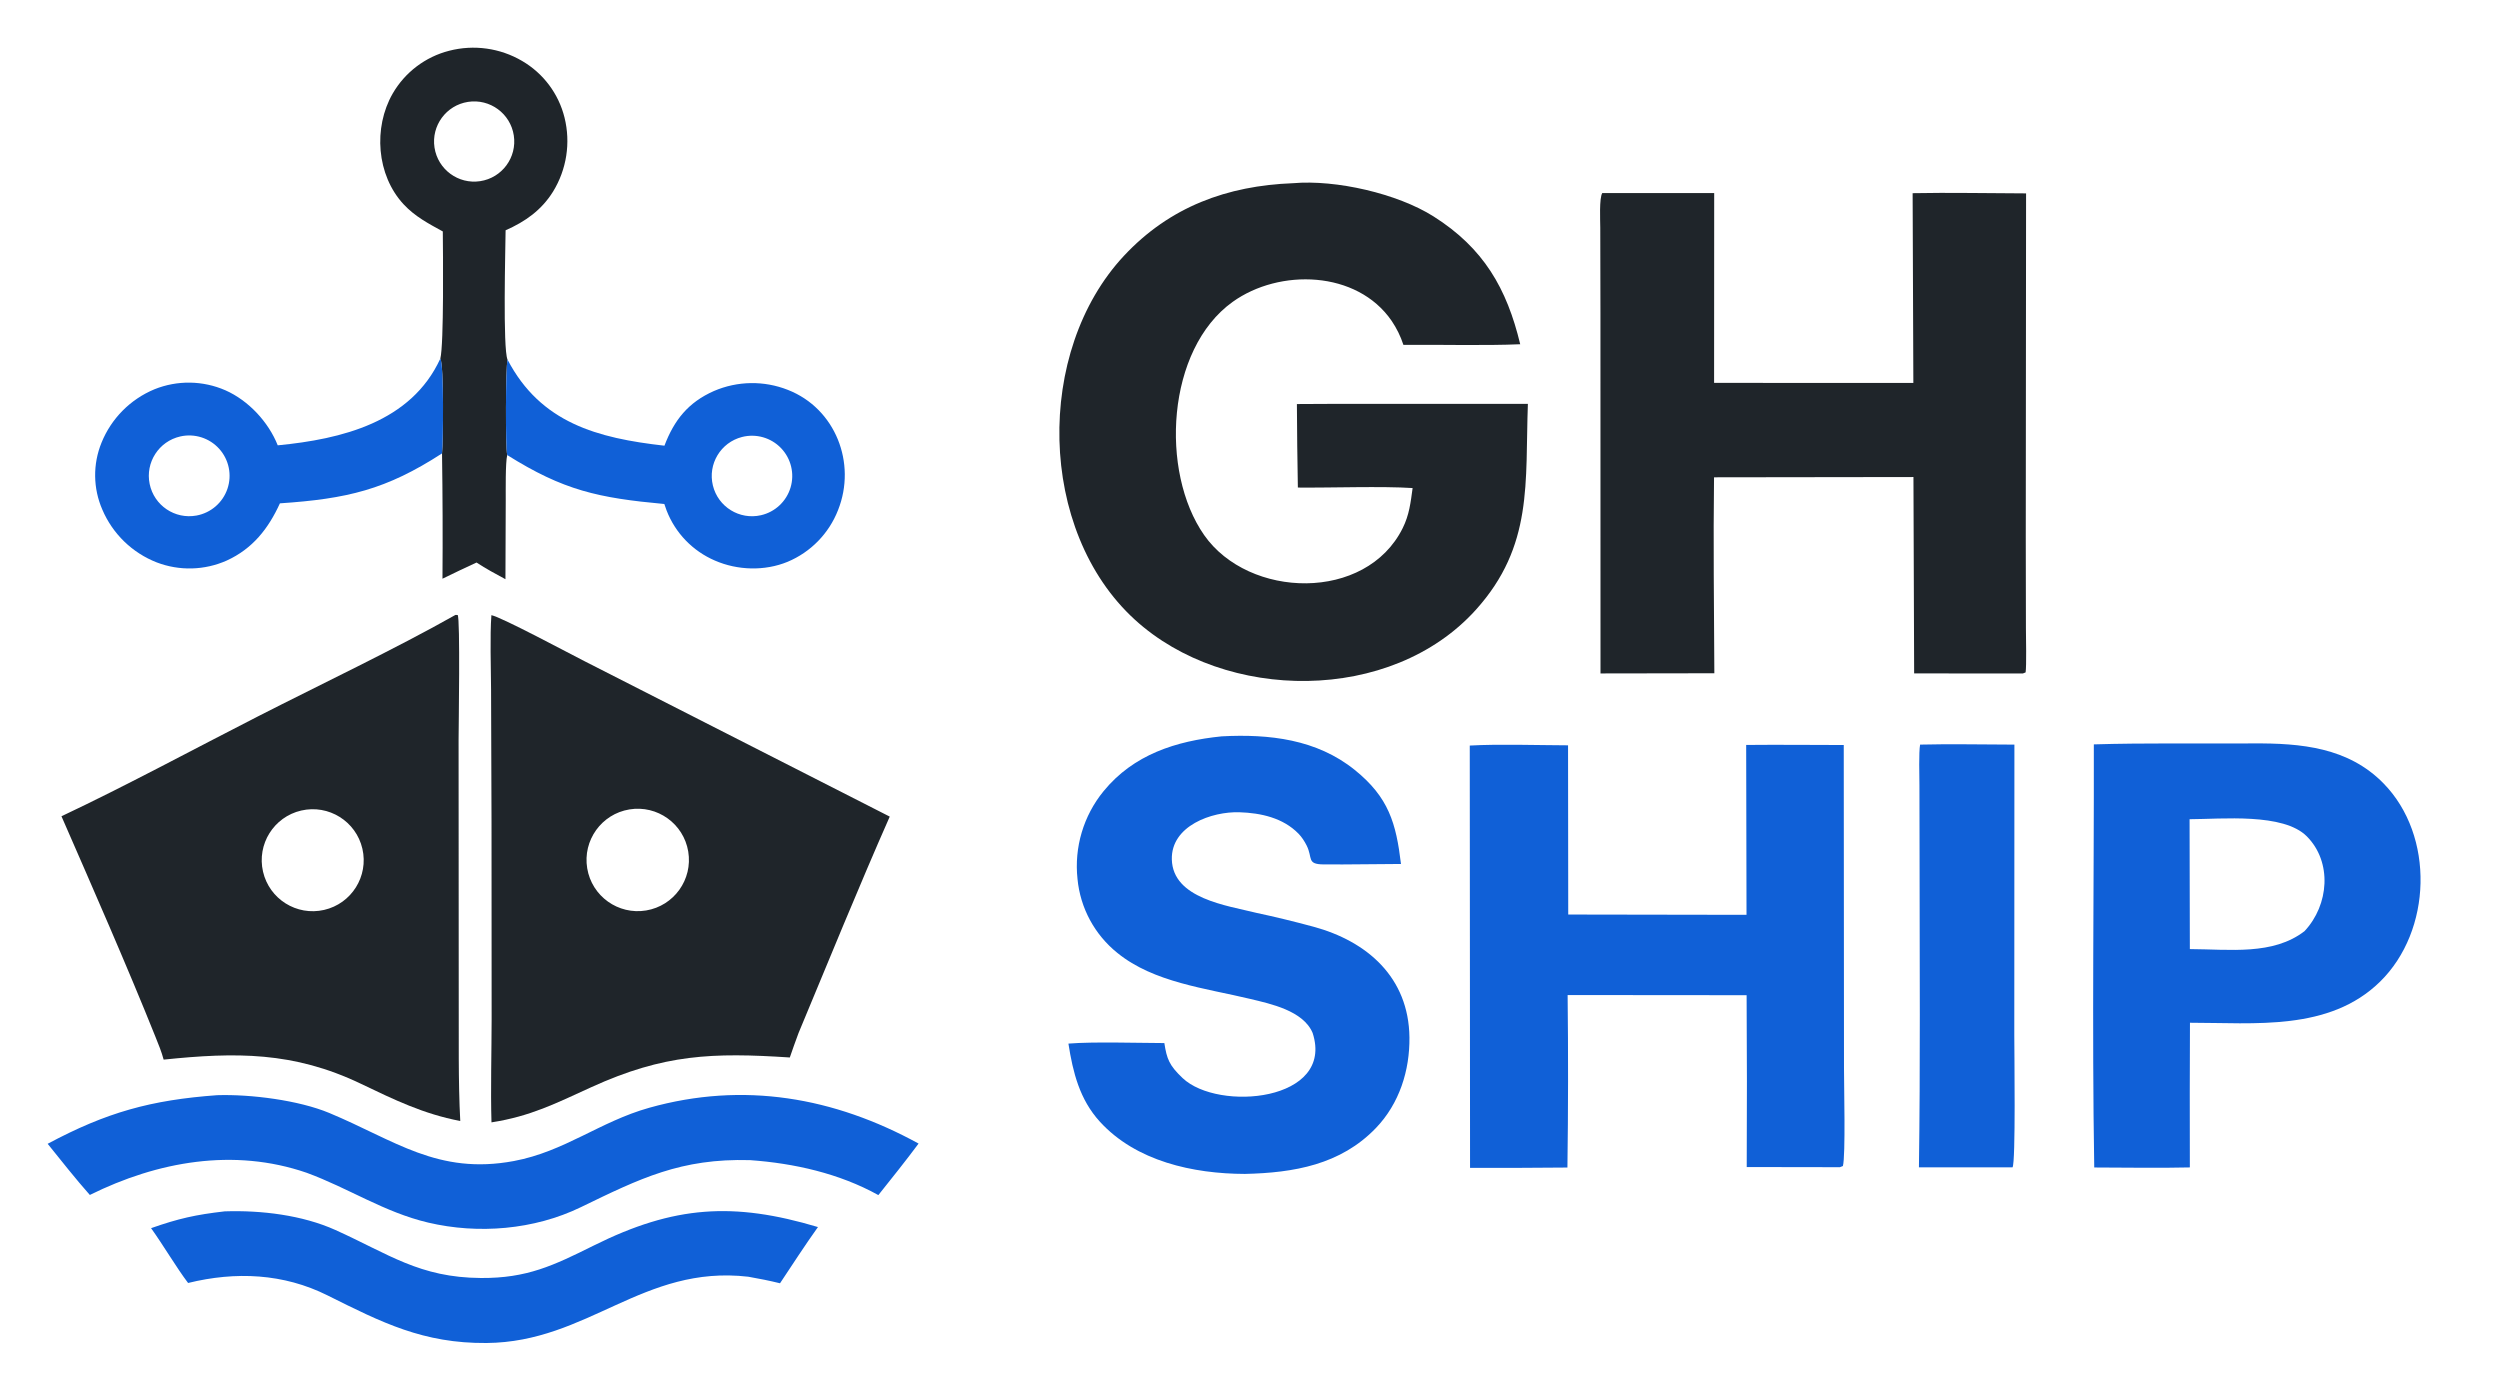
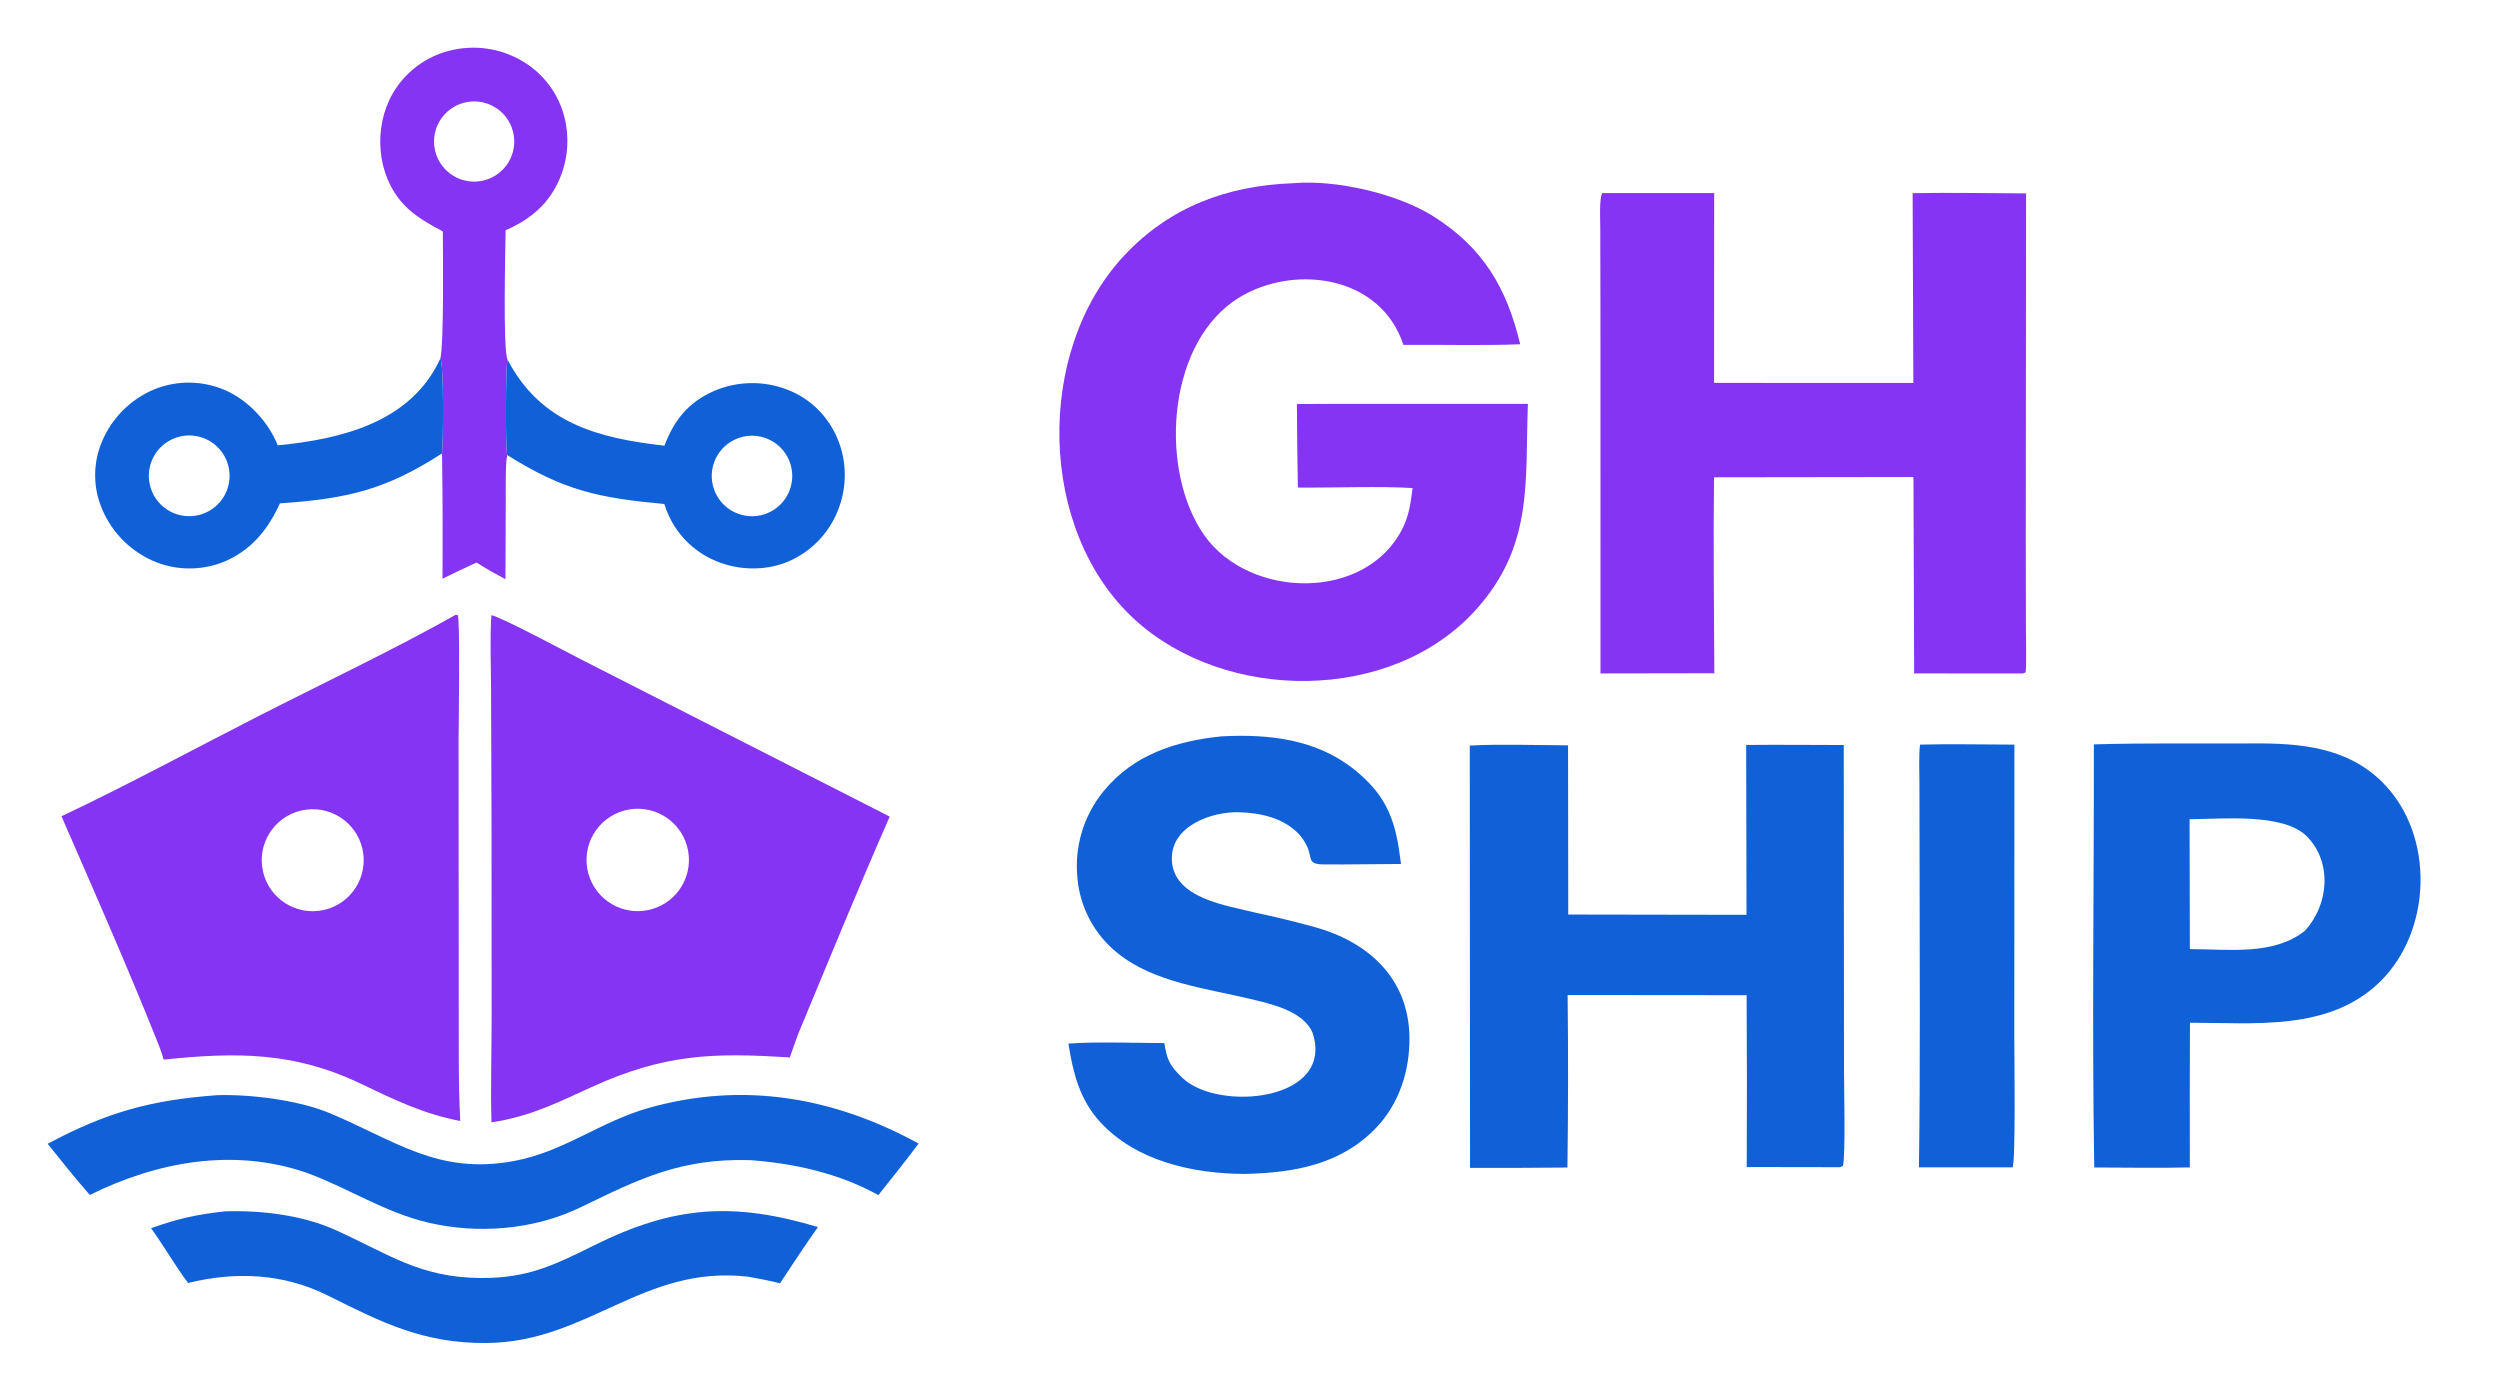
- <svg xmlns="http://www.w3.org/2000/svg" version="1.1" style="display: block;" viewBox="148 77.333 1762.667 981.333" width="1762.667" height="981.333" preserveAspectRatio="none" id="svg41">
-   <defs id="defs41" />
-   <path fill="#1f252a" d="m 1059.73,206.5 c 30.15,-2.616 73.49,7.269 99.06,23.452 35.2,22.272 51.6,50.643 61.06,90.091 -24.92,1.092 -56.7,0.215 -82.36,0.424 -1.95,-5.989 -4.74,-11.673 -8.27,-16.884 -24.48,-35.671 -79.16,-37.058 -112.13,-13.396 -46.768,33.56 -51.286,119.787 -20.1,164.392 31.51,45.062 114.13,47.303 140.01,-4.887 4.67,-9.432 5.58,-17.985 6.99,-28.245 -21.56,-1.44 -57.76,-0.111 -80.91,-0.349 -0.36,-19.626 -0.59,-39.254 -0.68,-58.884 l 26.1,-0.129 136.76,-0.016 c -2.02,55.394 3.96,100.146 -36.7,145.239 -59.65,66.144 -176.53,65.26 -240.399,6.95 -68.742,-62.757 -70.516,-189.315 -7.676,-256.585 32.308,-34.587 72.735,-49.406 119.245,-51.173 z" id="path1" />
-   <path transform="translate(0,0)" fill="rgb(31,37,42)" d="M 494.468 511.064 C 501.674 512.486 550.149 538.473 559.912 543.406 L 775.328 653.095 C 753.718 701.985 731.682 756.127 710.993 805.772 C 708.875 811.462 706.833 817.18 704.868 822.925 C 650.504 819.367 616.152 820.527 565.02 843.824 C 539.813 855.309 522.082 864.397 494.529 868.673 C 493.849 845.771 494.604 819.201 494.633 796.005 L 494.553 656.534 L 494.234 563.476 C 494.16 548.212 493.382 525.677 494.468 511.064 z M 603.559 719.271 C 623.217 716.004 636.511 697.428 633.261 677.767 C 630.011 658.106 611.446 644.797 591.782 648.03 C 572.095 651.267 558.766 669.86 562.02 689.544 C 565.274 709.229 583.877 722.542 603.559 719.271 z" id="path2" />
-   <path transform="translate(0,0)" fill="rgb(31,37,42)" d="M 469.129 510.896 L 470.691 510.954 C 472.56 513.259 471.361 589.719 471.335 598.826 L 471.435 779.3 C 471.578 807.471 471.013 839.899 472.518 867.714 C 446.462 862.747 425.99 852.721 402.346 841.408 C 354.898 818.705 314.112 819.164 263.384 824.438 C 261.809 818.618 259.796 813.828 257.569 808.266 C 237.472 758.139 212.991 702.448 191.336 652.856 C 236.382 631.605 284.861 605.426 329.588 582.58 C 373.699 560.048 426.718 534.864 469.129 510.896 z M 376.494 718.892 C 395.874 714.463 407.98 695.146 403.518 675.774 C 399.055 656.402 379.718 644.328 360.353 648.824 C 341.035 653.309 328.998 672.589 333.449 691.915 C 337.901 711.24 357.161 723.311 376.494 718.892 z" id="path3" />
-   <path fill="#1f252a" d="m 1277.7,213.44 78.92,0.006 -0.07,133.842 140.49,0.061 -0.51,-133.808 c 25.87,-0.524 53.95,0.083 79.99,0.143 l -0.22,241.996 0.11,64.653 c 0.03,5.605 0.48,26.811 -0.22,31.085 l -1.97,0.777 -76.62,-0.069 -0.49,-138.454 -140.6,0.194 c -0.59,45.357 0,92.688 0.22,138.159 l -80.27,0.128 -0.04,-253.579 -0.12,-60.621 c -0.01,-5.391 -0.82,-20.718 1.4,-24.513 z" id="path4" />
-   <path fill="#1060d7" d="m 1379.17,602.572 c 22.73,-0.228 46.03,0.027 68.8,0.05 l 0.17,227.914 c -0.03,11.287 1.21,61.701 -0.77,68.93 l -2.12,0.818 -65.69,-0.109 c 0.21,-40.387 0.18,-80.774 -0.08,-121.16 l -126.2,-0.109 c 0.46,40.539 0.41,81.082 -0.14,121.621 -22.89,0.23 -45.77,0.3 -68.66,0.208 l -0.2,-297.73 c 20.29,-1.163 48.43,-0.23 69.3,-0.168 l 0.13,119.304 125.7,0.209 z" id="path5" />
-   <path fill="#1060d7" d="m 1735.42,601.5 1.02,-0.007 c 34.06,-0.212 67.17,2.787 92.01,28.09 36.35,37.016 34.27,104.088 -2.4,139.948 -35.83,35.049 -88.51,28.879 -133.98,28.909 l -0.14,49.31 0.06,52.692 c -21.89,0.531 -45.41,0.073 -67.41,0.045 -1.64,-97.839 -0.11,-200.109 -0.29,-298.317 35.79,-1.076 75.05,-0.473 111.13,-0.67 z m -43.43,145.002 c 28.18,0.142 58.63,4.484 80.85,-12.641 17.34,-18.513 19.61,-48.714 1.65,-66.813 -16.6,-16.714 -60.04,-12.17 -82.69,-12.116 z" id="path6" />
-   <path fill="#1060d7" d="m 1009.36,596.51 c 33.52,-1.785 66.99,2.034 93.84,23.681 23.98,19.335 29.13,37.579 32.59,66.297 -18.23,0.027 -36.36,0.468 -54.66,0.308 -11.94,-0.104 -7.46,-4.559 -11.85,-13.319 -1.5,-2.993 -3.4,-5.934 -5.72,-8.32 -10.9,-11.211 -26.61,-14.635 -41.61,-15.129 -19.62,-0.646 -48.337,9.595 -47.731,33.267 0.706,27.606 38.931,32.485 59.561,37.651 13.4,2.861 27,6.186 40.16,9.745 38.08,10.298 67.32,35.828 67.81,78.066 0.27,23.214 -7.04,46.615 -23.64,63.899 -24.85,25.882 -57.86,31.595 -92.4,32.369 -36.38,-0.114 -76.752,-8.848 -102.271,-36.883 -14.239,-15.643 -18.952,-34.685 -22.13,-55 17.8,-1.444 48.994,-0.428 67.637,-0.375 1.735,11.302 3.492,15.778 12.864,24.675 25.13,23.855 107.3,16.429 91.69,-31.794 -6.6,-15.772 -29.83,-20.583 -43.96,-23.995 -31.38,-7.573 -68.036,-11.563 -93.696,-32.434 -16.049,-12.872 -26.199,-31.696 -28.133,-52.179 -2.412,-22.25 4.21,-44.538 18.379,-61.863 21.144,-25.883 51.161,-35.424 83.27,-38.667 z" id="path7" />
-   <path transform="translate(0,0)" fill="rgb(16,96,215)" d="M 301.126 849.51 C 324.713 848.761 358.541 853.04 380.228 862.079 C 426.26 881.262 456.696 905.952 510.341 895.932 C 546.109 889.251 570.896 868.166 605.769 858.379 C 672.244 839.723 736.101 850.948 795.659 883.623 C 786.681 895.72 776.698 908.151 767.3 919.955 C 739.79 904.673 707.934 897.515 676.814 895.307 C 628.095 893.94 599.457 908.141 557.497 928.496 C 524.593 944.458 485.125 947.646 449.891 939.343 C 418.8 932.015 393.769 915.031 364.175 904.202 C 312.803 886.514 259.043 896.22 211.341 919.856 C 201.217 908.441 191.241 895.721 181.6 883.789 C 223.131 861.559 254.383 852.917 301.126 849.51 z" id="path8" />
-   <path transform="translate(0,0)" fill="rgb(31,37,42)" d="M 460.207 240.521 C 450.101 234.962 440.571 229.992 432.579 221.39 C 413.464 200.816 411.09 167.326 424.85 143.346 C 433.518 128.316 447.884 117.42 464.695 113.127 C 482.1 108.619 500.583 111.196 516.092 120.293 C 531.065 129.013 541.867 143.427 546.033 160.246 C 550.436 178.006 547.528 196.791 537.961 212.388 C 529.808 225.501 518.369 233.585 504.484 239.693 C 504.359 252.823 502.485 323.065 505.831 330.866 C 504.503 336.664 504.309 392.917 505.621 398.174 C 504.293 403.752 504.606 423.219 504.58 429.978 L 504.374 485.714 C 497.267 481.858 490.745 478.398 483.987 473.946 C 475.937 477.657 467.933 481.464 459.975 485.366 C 460.2 455.917 460.095 426.465 459.661 397.018 C 460.533 389.311 461.046 334.105 458.465 330.148 C 461.032 319.998 460.341 254.637 460.207 240.521 z M 486.523 205.074 C 501.986 202.743 512.622 188.306 510.264 172.847 C 507.906 157.389 493.449 146.779 477.995 149.164 C 462.58 151.544 452.002 165.956 454.354 181.376 C 456.706 196.795 471.1 207.398 486.523 205.074 z" id="path9" />
-   <path transform="translate(0,0)" fill="rgb(16,96,215)" d="M 306.489 931.417 C 332.222 930.571 361.149 934.048 384.481 944.556 C 422.03 961.468 443.768 978.141 487.127 978.409 C 519.516 978.609 538.146 969.696 566.746 955.459 C 623.305 927.304 665.208 924.687 724.715 942.486 C 715.568 955.301 706.701 968.975 697.962 982.127 C 690.173 980.212 683.487 978.909 675.582 977.504 C 601.392 968.95 562.519 1023.68 491.01 1024.24 C 446.419 1024.59 417.299 1009.83 378.882 990.65 C 347.92 975.192 314.221 973.657 280.618 981.918 C 272.473 971.18 263.12 955.268 254.519 943.269 C 273.835 936.486 285.964 933.758 306.489 931.417 z" id="path10" />
-   <path fill="#1060d7" d="m 1501.8,602.333 c 21.05,-0.563 45.22,-0.016 66.49,0.004 l -0.08,204.868 c 0.01,12.112 1.06,89.854 -1.23,93.156 l -66,0.011 c 1,-71.2 0.51,-143.947 0.45,-215.187 l -0.1,-54.091 c -0.03,-6.306 -0.53,-23.555 0.47,-28.761 z" id="path11" />
-   <path transform="translate(0,0)" fill="rgb(16,96,215)" d="M 458.465 330.148 C 461.046 334.105 460.533 389.311 459.661 397.018 C 420.212 422.587 392.737 429.036 345.355 432.22 C 337.228 450.026 326.137 464.234 307.795 472.588 C 292.191 479.513 274.481 479.977 258.536 473.877 C 241.248 467.13 227.407 453.702 220.14 436.625 C 213.598 421.617 213.395 404.604 219.575 389.443 C 226.486 372.379 239.96 358.804 256.973 351.768 C 273.044 345.309 291.036 345.578 306.907 352.514 C 323.17 359.687 337.256 374.802 343.821 391.319 C 388.9 386.954 437.9 375.017 458.465 330.148 z M 286.57 440.82 C 296.703 438.949 305.034 431.747 308.352 421.991 C 311.67 412.235 309.456 401.448 302.564 393.787 C 295.671 386.126 285.177 382.788 275.126 385.06 C 260.005 388.477 250.398 403.364 253.515 418.549 C 256.632 433.735 271.326 443.635 286.57 440.82 z" id="path12" />
-   <path transform="translate(0,0)" fill="rgb(16,96,215)" d="M 505.831 330.866 C 529.154 375.564 569.244 386.248 616.476 391.575 C 623.33 373.56 633.172 361.06 651.364 353.022 C 667.959 345.871 686.711 345.587 703.515 352.232 C 737.062 365.394 752.059 403.868 738.881 436.987 C 732.456 453.47 719.607 466.633 703.283 473.454 C 687.145 480.095 668.009 479.524 652.071 472.576 C 636.408 465.864 624.117 453.117 617.979 437.221 C 617.417 435.723 616.89 434.212 616.398 432.69 C 569.804 428.407 545.348 423.123 505.621 398.174 C 504.309 392.917 504.503 336.664 505.831 330.866 z M 684.534 440.599 C 694.504 438.319 702.476 430.852 705.402 421.053 C 708.328 411.254 705.756 400.638 698.669 393.265 C 691.582 385.892 681.076 382.902 671.169 385.439 C 656.123 389.291 646.968 404.521 650.625 419.616 C 654.283 434.71 669.394 444.061 684.534 440.599 z" id="path13" />
+ <svg xmlns="http://www.w3.org/2000/svg" viewBox="148 77.333 1762.667 981.333" width="1762.667" height="981.333">
+   <style>
+     .purple { fill: #8534F3 }
+     .blue   { fill: #1060D7 }
+   </style>
+   <path class="purple" d="m 1059.73,206.5 c 30.15,-2.616 73.49,7.269 99.06,23.452 35.2,22.272 51.6,50.643 61.06,90.091 -24.92,1.092 -56.7,0.215 -82.36,0.424 -1.95,-5.989 -4.74,-11.673 -8.27,-16.884 -24.48,-35.671 -79.16,-37.058 -112.13,-13.396 -46.768,33.56 -51.286,119.787 -20.1,164.392 31.51,45.062 114.13,47.303 140.01,-4.887 4.67,-9.432 5.58,-17.985 6.99,-28.245 -21.56,-1.44 -57.76,-0.111 -80.91,-0.349 -0.36,-19.626 -0.59,-39.254 -0.68,-58.884 l 26.1,-0.129 136.76,-0.016 c -2.02,55.394 3.96,100.146 -36.7,145.239 -59.65,66.144 -176.53,65.26 -240.399,6.95 -68.742,-62.757 -70.516,-189.315 -7.676,-256.585 32.308,-34.587 72.735,-49.406 119.245,-51.173 z" />
+   <path class="purple" d="M 494.468 511.064 C 501.674 512.486 550.149 538.473 559.912 543.406 L 775.328 653.095 C 753.718 701.985 731.682 756.127 710.993 805.772 C 708.875 811.462 706.833 817.18 704.868 822.925 C 650.504 819.367 616.152 820.527 565.02 843.824 C 539.813 855.309 522.082 864.397 494.529 868.673 C 493.849 845.771 494.604 819.201 494.633 796.005 L 494.553 656.534 L 494.234 563.476 C 494.16 548.212 493.382 525.677 494.468 511.064 z M 603.559 719.271 C 623.217 716.004 636.511 697.428 633.261 677.767 C 630.011 658.106 611.446 644.797 591.782 648.03 C 572.095 651.267 558.766 669.86 562.02 689.544 C 565.274 709.229 583.877 722.542 603.559 719.271 z" />
+   <path class="purple" d="M 469.129 510.896 L 470.691 510.954 C 472.56 513.259 471.361 589.719 471.335 598.826 L 471.435 779.3 C 471.578 807.471 471.013 839.899 472.518 867.714 C 446.462 862.747 425.99 852.721 402.346 841.408 C 354.898 818.705 314.112 819.164 263.384 824.438 C 261.809 818.618 259.796 813.828 257.569 808.266 C 237.472 758.139 212.991 702.448 191.336 652.856 C 236.382 631.605 284.861 605.426 329.588 582.58 C 373.699 560.048 426.718 534.864 469.129 510.896 z M 376.494 718.892 C 395.874 714.463 407.98 695.146 403.518 675.774 C 399.055 656.402 379.718 644.328 360.353 648.824 C 341.035 653.309 328.998 672.589 333.449 691.915 C 337.901 711.24 357.161 723.311 376.494 718.892 z" />
+   <path class="purple" d="m 1277.7,213.44 78.92,0.006 -0.07,133.842 140.49,0.061 -0.51,-133.808 c 25.87,-0.524 53.95,0.083 79.99,0.143 l -0.22,241.996 0.11,64.653 c 0.03,5.605 0.48,26.811 -0.22,31.085 l -1.97,0.777 -76.62,-0.069 -0.49,-138.454 -140.6,0.194 c -0.59,45.357 0,92.688 0.22,138.159 l -80.27,0.128 -0.04,-253.579 -0.12,-60.621 c -0.01,-5.391 -0.82,-20.718 1.4,-24.513 z" />
+   <path class="blue" d="m 1379.17,602.572 c 22.73,-0.228 46.03,0.027 68.8,0.05 l 0.17,227.914 c -0.03,11.287 1.21,61.701 -0.77,68.93 l -2.12,0.818 -65.69,-0.109 c 0.21,-40.387 0.18,-80.774 -0.08,-121.16 l -126.2,-0.109 c 0.46,40.539 0.41,81.082 -0.14,121.621 -22.89,0.23 -45.77,0.3 -68.66,0.208 l -0.2,-297.73 c 20.29,-1.163 48.43,-0.23 69.3,-0.168 l 0.13,119.304 125.7,0.209 z" />
+   <path class="blue" d="m 1735.42,601.5 1.02,-0.007 c 34.06,-0.212 67.17,2.787 92.01,28.09 36.35,37.016 34.27,104.088 -2.4,139.948 -35.83,35.049 -88.51,28.879 -133.98,28.909 l -0.14,49.31 0.06,52.692 c -21.89,0.531 -45.41,0.073 -67.41,0.045 -1.64,-97.839 -0.11,-200.109 -0.29,-298.317 35.79,-1.076 75.05,-0.473 111.13,-0.67 z m -43.43,145.002 c 28.18,0.142 58.63,4.484 80.85,-12.641 17.34,-18.513 19.61,-48.714 1.65,-66.813 -16.6,-16.714 -60.04,-12.17 -82.69,-12.116 z" />
+   <path class="blue" d="m 1009.36,596.51 c 33.52,-1.785 66.99,2.034 93.84,23.681 23.98,19.335 29.13,37.579 32.59,66.297 -18.23,0.027 -36.36,0.468 -54.66,0.308 -11.94,-0.104 -7.46,-4.559 -11.85,-13.319 -1.5,-2.993 -3.4,-5.934 -5.72,-8.32 -10.9,-11.211 -26.61,-14.635 -41.61,-15.129 -19.62,-0.646 -48.337,9.595 -47.731,33.267 0.706,27.606 38.931,32.485 59.561,37.651 13.4,2.861 27,6.186 40.16,9.745 38.08,10.298 67.32,35.828 67.81,78.066 0.27,23.214 -7.04,46.615 -23.64,63.899 -24.85,25.882 -57.86,31.595 -92.4,32.369 -36.38,-0.114 -76.752,-8.848 -102.271,-36.883 -14.239,-15.643 -18.952,-34.685 -22.13,-55 17.8,-1.444 48.994,-0.428 67.637,-0.375 1.735,11.302 3.492,15.778 12.864,24.675 25.13,23.855 107.3,16.429 91.69,-31.794 -6.6,-15.772 -29.83,-20.583 -43.96,-23.995 -31.38,-7.573 -68.036,-11.563 -93.696,-32.434 -16.049,-12.872 -26.199,-31.696 -28.133,-52.179 -2.412,-22.25 4.21,-44.538 18.379,-61.863 21.144,-25.883 51.161,-35.424 83.27,-38.667 z" />
+   <path class="blue" d="M 301.126 849.51 C 324.713 848.761 358.541 853.04 380.228 862.079 C 426.26 881.262 456.696 905.952 510.341 895.932 C 546.109 889.251 570.896 868.166 605.769 858.379 C 672.244 839.723 736.101 850.948 795.659 883.623 C 786.681 895.72 776.698 908.151 767.3 919.955 C 739.79 904.673 707.934 897.515 676.814 895.307 C 628.095 893.94 599.457 908.141 557.497 928.496 C 524.593 944.458 485.125 947.646 449.891 939.343 C 418.8 932.015 393.769 915.031 364.175 904.202 C 312.803 886.514 259.043 896.22 211.341 919.856 C 201.217 908.441 191.241 895.721 181.6 883.789 C 223.131 861.559 254.383 852.917 301.126 849.51 z" />
+   <path class="purple" d="M 460.207 240.521 C 450.101 234.962 440.571 229.992 432.579 221.39 C 413.464 200.816 411.09 167.326 424.85 143.346 C 433.518 128.316 447.884 117.42 464.695 113.127 C 482.1 108.619 500.583 111.196 516.092 120.293 C 531.065 129.013 541.867 143.427 546.033 160.246 C 550.436 178.006 547.528 196.791 537.961 212.388 C 529.808 225.501 518.369 233.585 504.484 239.693 C 504.359 252.823 502.485 323.065 505.831 330.866 C 504.503 336.664 504.309 392.917 505.621 398.174 C 504.293 403.752 504.606 423.219 504.58 429.978 L 504.374 485.714 C 497.267 481.858 490.745 478.398 483.987 473.946 C 475.937 477.657 467.933 481.464 459.975 485.366 C 460.2 455.917 460.095 426.465 459.661 397.018 C 460.533 389.311 461.046 334.105 458.465 330.148 C 461.032 319.998 460.341 254.637 460.207 240.521 z M 486.523 205.074 C 501.986 202.743 512.622 188.306 510.264 172.847 C 507.906 157.389 493.449 146.779 477.995 149.164 C 462.58 151.544 452.002 165.956 454.354 181.376 C 456.706 196.795 471.1 207.398 486.523 205.074 z" />
+   <path class="blue" d="M 306.489 931.417 C 332.222 930.571 361.149 934.048 384.481 944.556 C 422.03 961.468 443.768 978.141 487.127 978.409 C 519.516 978.609 538.146 969.696 566.746 955.459 C 623.305 927.304 665.208 924.687 724.715 942.486 C 715.568 955.301 706.701 968.975 697.962 982.127 C 690.173 980.212 683.487 978.909 675.582 977.504 C 601.392 968.95 562.519 1023.68 491.01 1024.24 C 446.419 1024.59 417.299 1009.83 378.882 990.65 C 347.92 975.192 314.221 973.657 280.618 981.918 C 272.473 971.18 263.12 955.268 254.519 943.269 C 273.835 936.486 285.964 933.758 306.489 931.417 z" />
+   <path class="blue" d="m 1501.8,602.333 c 21.05,-0.563 45.22,-0.016 66.49,0.004 l -0.08,204.868 c 0.01,12.112 1.06,89.854 -1.23,93.156 l -66,0.011 c 1,-71.2 0.51,-143.947 0.45,-215.187 l -0.1,-54.091 c -0.03,-6.306 -0.53,-23.555 0.47,-28.761 z" />
+   <path class="blue" d="M 458.465 330.148 C 461.046 334.105 460.533 389.311 459.661 397.018 C 420.212 422.587 392.737 429.036 345.355 432.22 C 337.228 450.026 326.137 464.234 307.795 472.588 C 292.191 479.513 274.481 479.977 258.536 473.877 C 241.248 467.13 227.407 453.702 220.14 436.625 C 213.598 421.617 213.395 404.604 219.575 389.443 C 226.486 372.379 239.96 358.804 256.973 351.768 C 273.044 345.309 291.036 345.578 306.907 352.514 C 323.17 359.687 337.256 374.802 343.821 391.319 C 388.9 386.954 437.9 375.017 458.465 330.148 z M 286.57 440.82 C 296.703 438.949 305.034 431.747 308.352 421.991 C 311.67 412.235 309.456 401.448 302.564 393.787 C 295.671 386.126 285.177 382.788 275.126 385.06 C 260.005 388.477 250.398 403.364 253.515 418.549 C 256.632 433.735 271.326 443.635 286.57 440.82 z" />
+   <path class="blue" d="M 505.831 330.866 C 529.154 375.564 569.244 386.248 616.476 391.575 C 623.33 373.56 633.172 361.06 651.364 353.022 C 667.959 345.871 686.711 345.587 703.515 352.232 C 737.062 365.394 752.059 403.868 738.881 436.987 C 732.456 453.47 719.607 466.633 703.283 473.454 C 687.145 480.095 668.009 479.524 652.071 472.576 C 636.408 465.864 624.117 453.117 617.979 437.221 C 617.417 435.723 616.89 434.212 616.398 432.69 C 569.804 428.407 545.348 423.123 505.621 398.174 C 504.309 392.917 504.503 336.664 505.831 330.866 z M 684.534 440.599 C 694.504 438.319 702.476 430.852 705.402 421.053 C 708.328 411.254 705.756 400.638 698.669 393.265 C 691.582 385.892 681.076 382.902 671.169 385.439 C 656.123 389.291 646.968 404.521 650.625 419.616 C 654.283 434.71 669.394 444.061 684.534 440.599 z" />
</svg>
